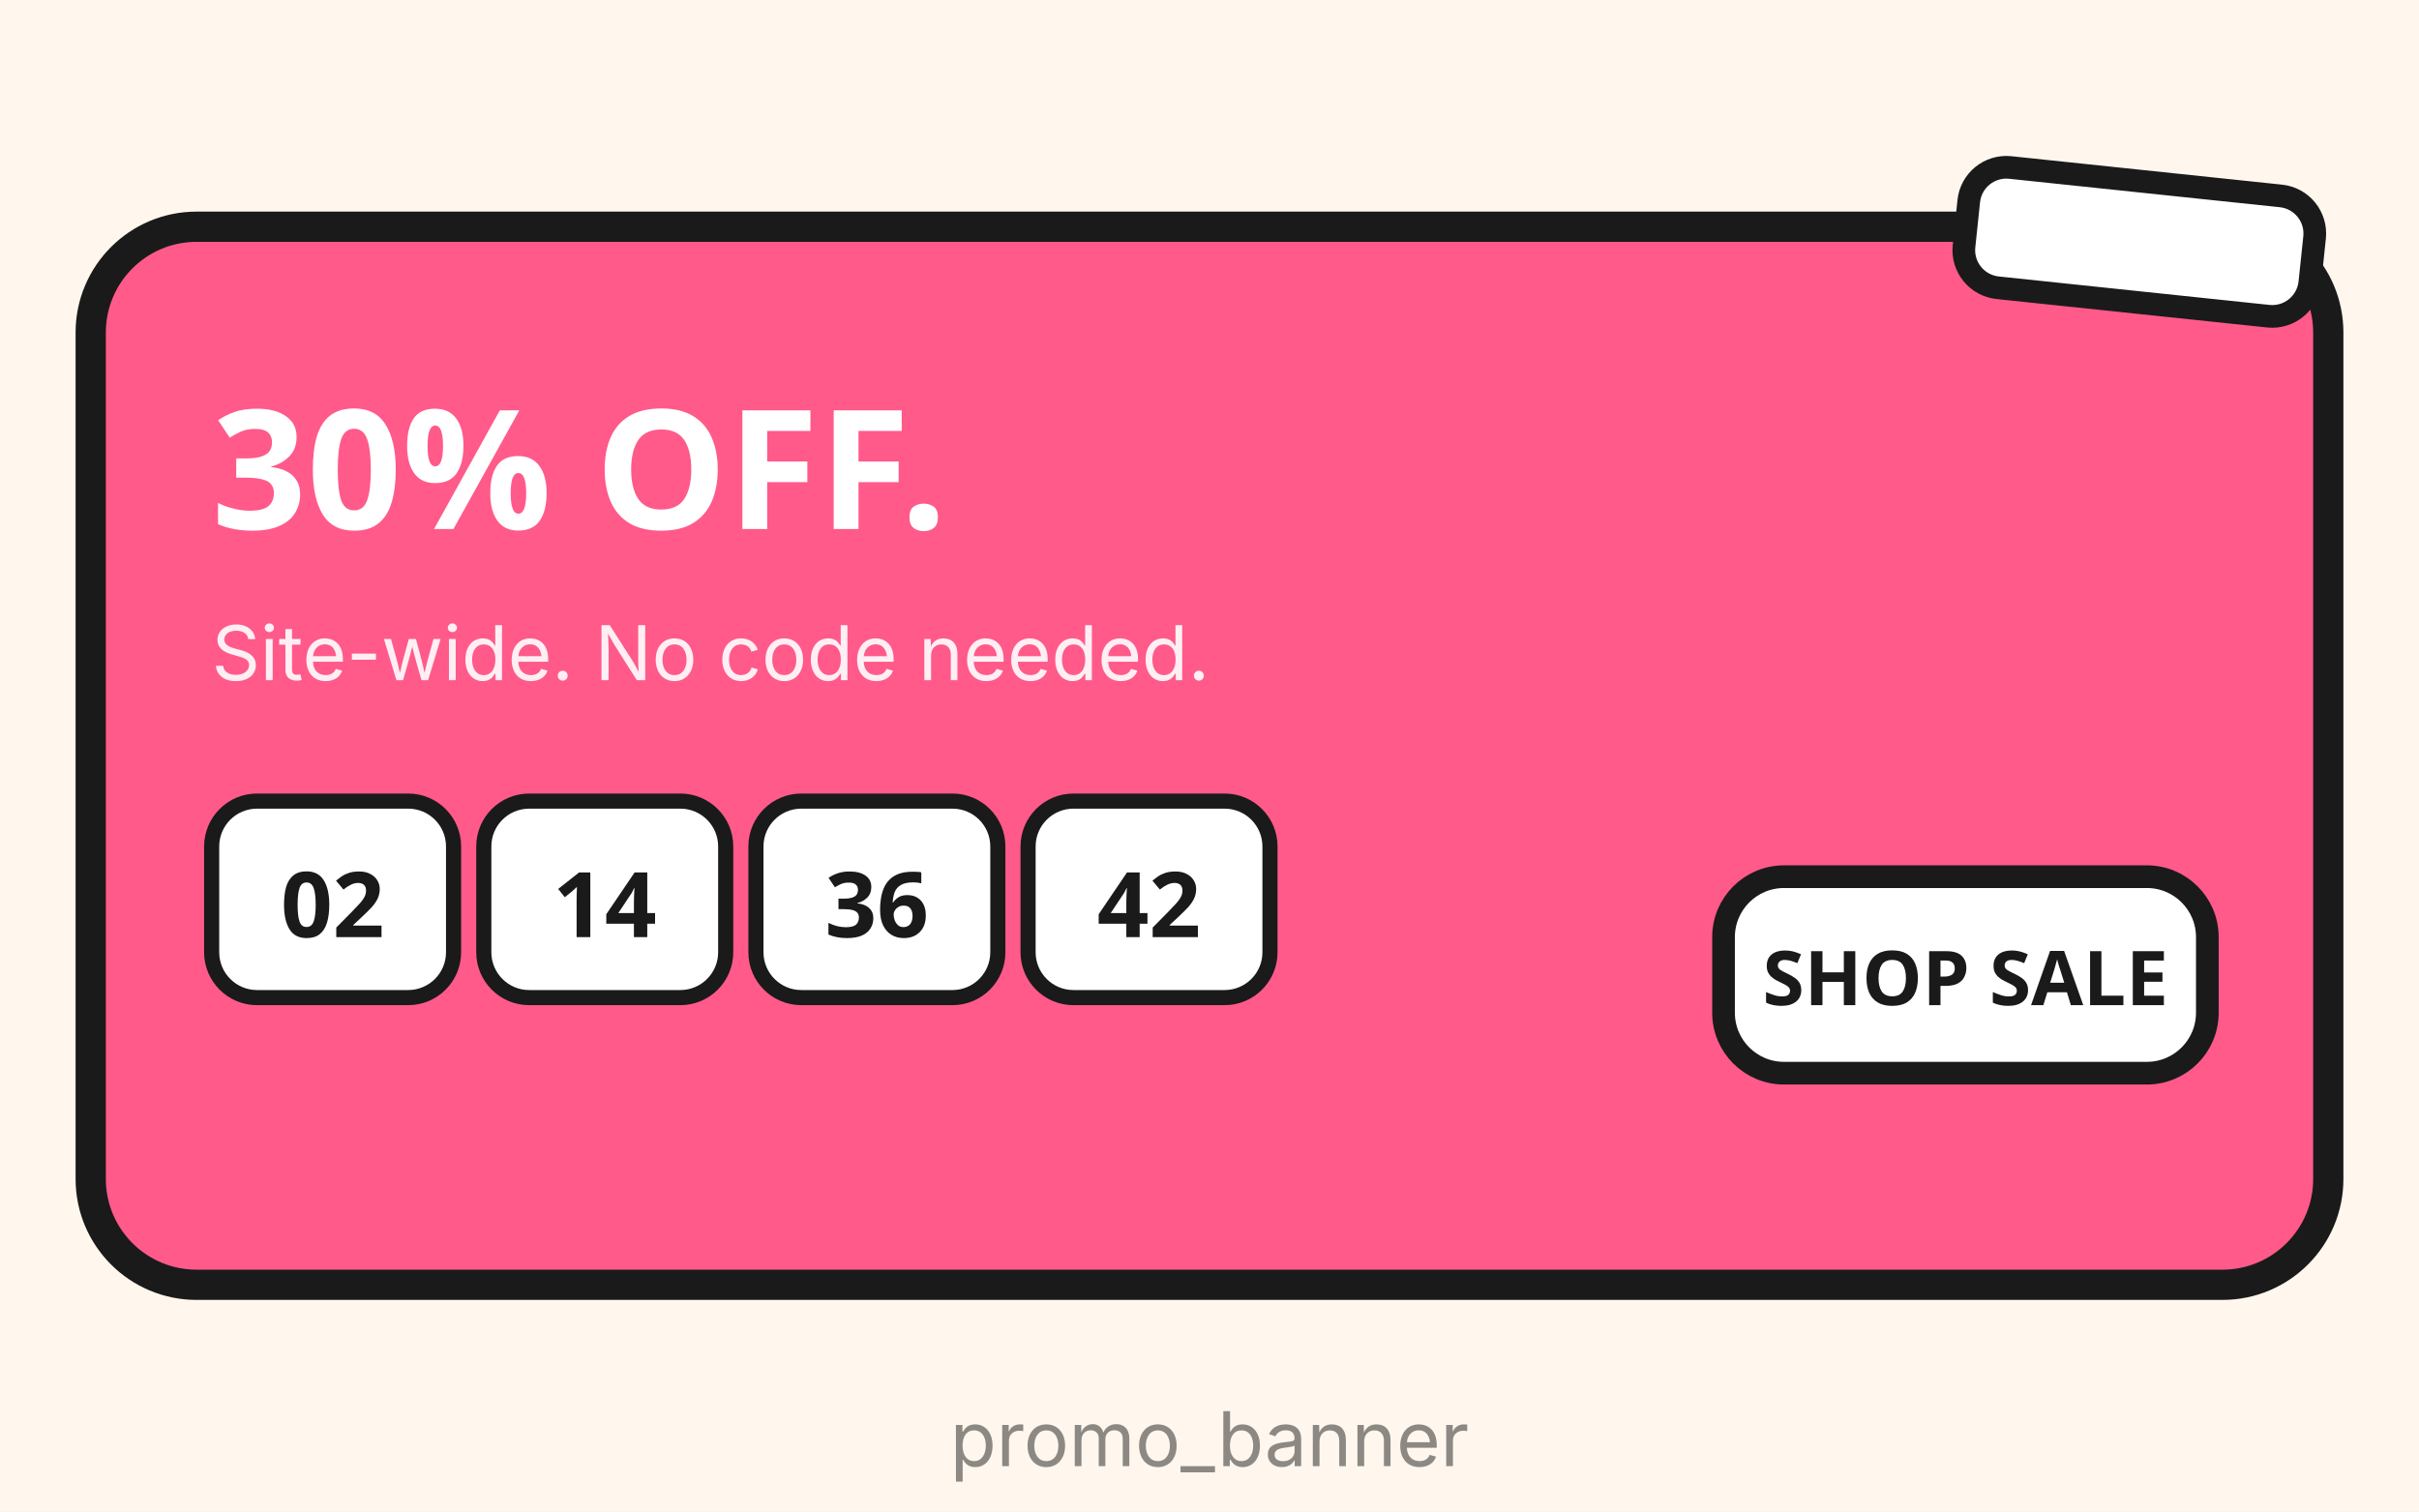
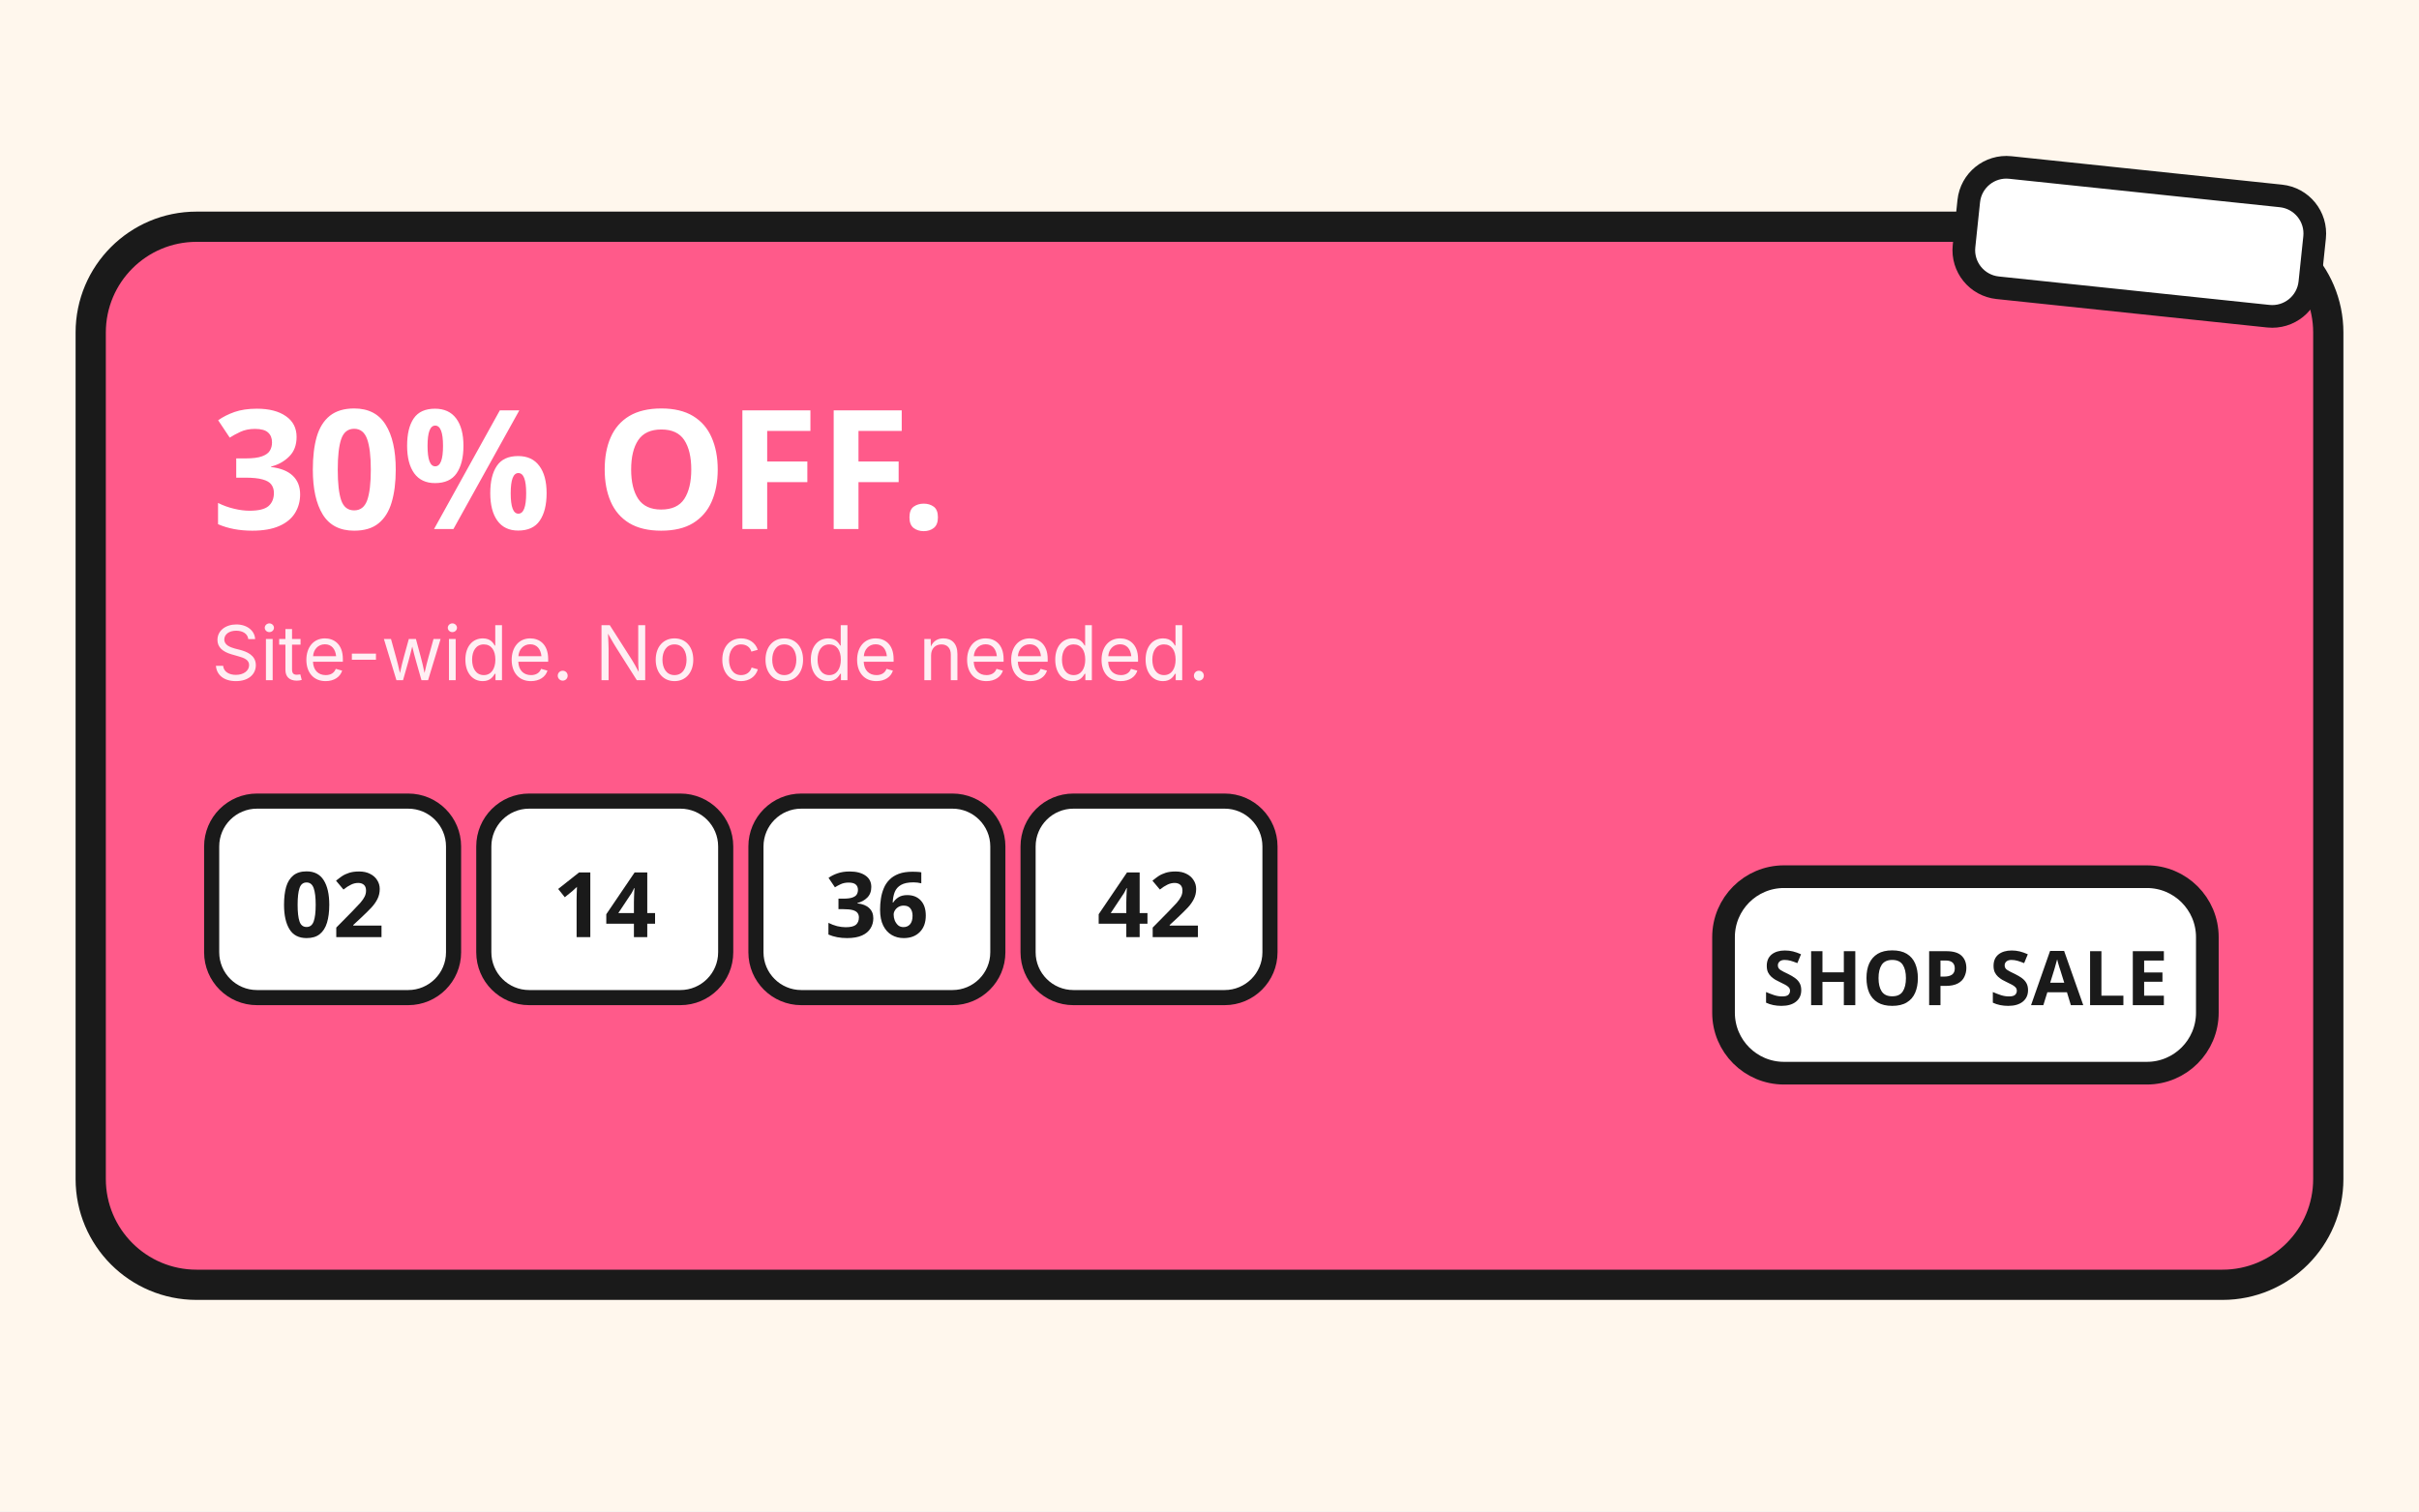
<svg xmlns="http://www.w3.org/2000/svg" viewBox="0 0 320 200" width="320" height="200">
  <rect width="320" height="200" fill="#fff7ed" />
  <g transform="translate(12 30)">
    <rect width="296" height="140" rx="14" fill="#ff5a8a" stroke="#1a1a1a" stroke-width="4" />
    <rect x="248" y="-6" width="46" height="16" rx="5" fill="#fff" stroke="#1a1a1a" stroke-width="3" transform="rotate(6 271 2)" />
    <text x="16" y="40" font-family="Impact, sans-serif" font-weight="900" font-size="22" fill="#fff">30% OFF.</text>
    <text x="16" y="60" font-family="Inter, sans-serif" font-size="10" fill="#fff" opacity="0.9">Site-wide. No code needed.</text>
    <g transform="translate(16 76)">
      <rect width="32" height="26" rx="6" fill="#fff" stroke="#1a1a1a" stroke-width="2" />
      <text x="16" y="18" text-anchor="middle" font-family="Impact, sans-serif" font-weight="900" font-size="12" fill="#1a1a1a">02</text>
      <rect x="36" y="0" width="32" height="26" rx="6" fill="#fff" stroke="#1a1a1a" stroke-width="2" />
      <text x="52" y="18" text-anchor="middle" font-family="Impact, sans-serif" font-weight="900" font-size="12" fill="#1a1a1a">14</text>
      <rect x="72" y="0" width="32" height="26" rx="6" fill="#fff" stroke="#1a1a1a" stroke-width="2" />
      <text x="88" y="18" text-anchor="middle" font-family="Impact, sans-serif" font-weight="900" font-size="12" fill="#1a1a1a">36</text>
      <rect x="108" y="0" width="32" height="26" rx="6" fill="#fff" stroke="#1a1a1a" stroke-width="2" />
      <text x="124" y="18" text-anchor="middle" font-family="Impact, sans-serif" font-weight="900" font-size="12" fill="#1a1a1a">42</text>
    </g>
    <rect x="216" y="86" width="64" height="26" rx="8" fill="#fff" stroke="#1a1a1a" stroke-width="3" />
    <text x="248" y="103" text-anchor="middle" font-family="Impact, sans-serif" font-weight="900" font-size="10" fill="#1a1a1a">SHOP SALE</text>
  </g>
-   <text x="160" y="194" text-anchor="middle" font-family="Inter, sans-serif" font-size="10" fill="#1a1a1a" opacity="0.5">promo_banner</text>
</svg>
